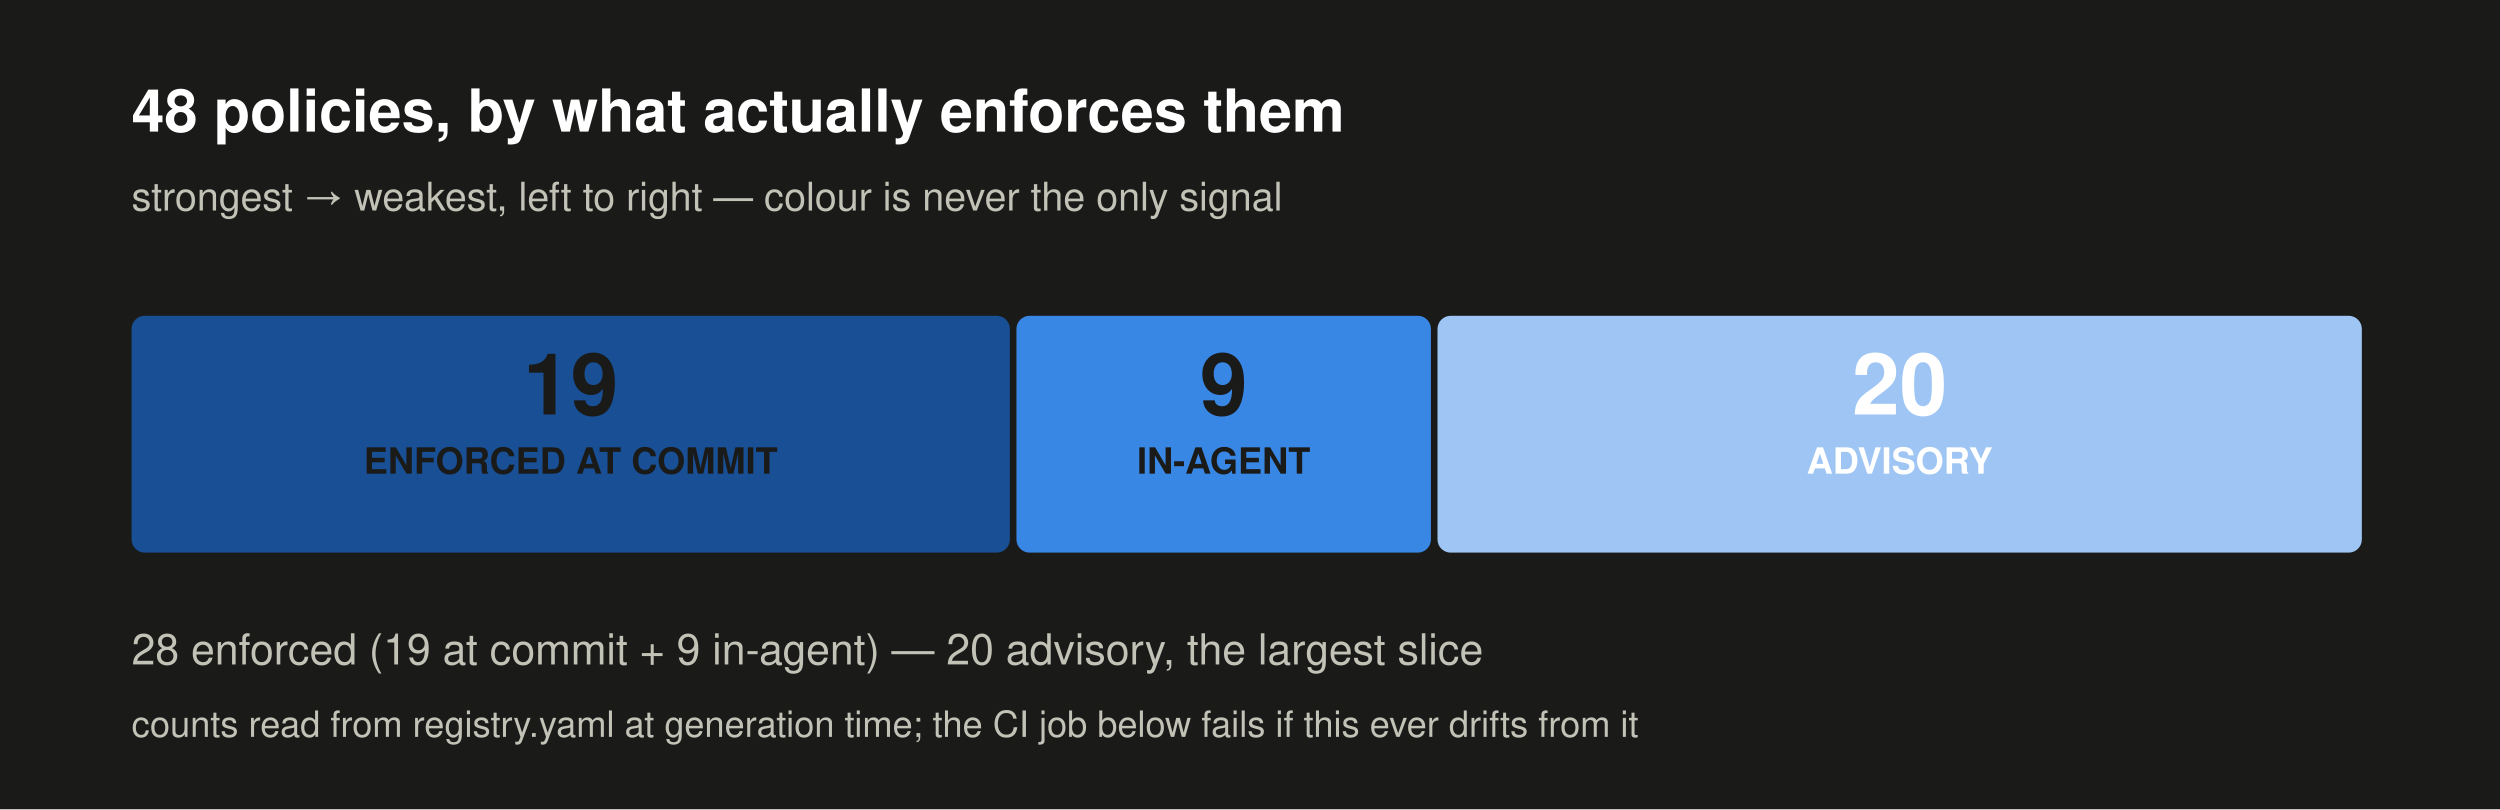
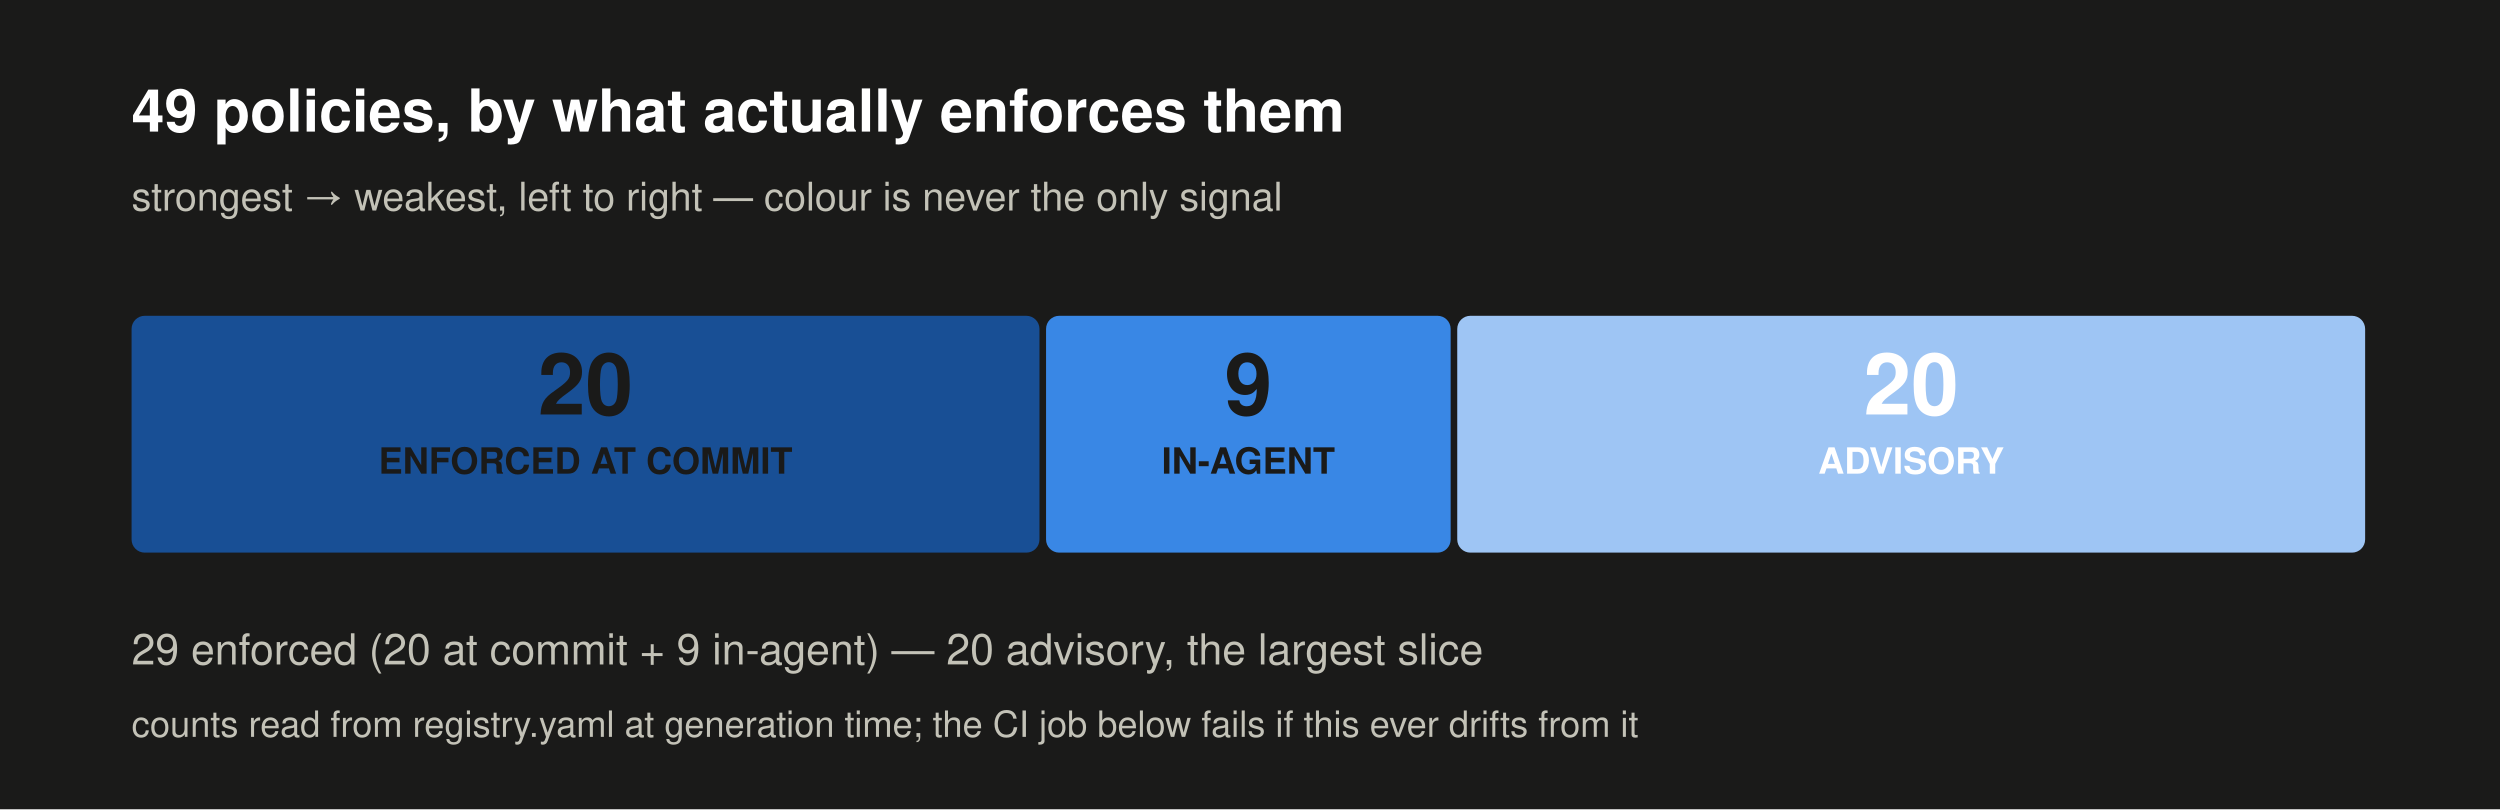
<svg xmlns="http://www.w3.org/2000/svg" width="760" height="246" viewBox="0 0 760 246" role="img" aria-labelledby="t d">
  <rect width="760" height="246" fill="#1a1a19" />
-   <text x="40" y="40" font-family="-apple-system, BlinkMacSystemFont, 'Segoe UI', Helvetica, Arial, sans-serif" font-size="18" font-weight="600" fill="#ffffff" text-anchor="start">48 policies, by what actually enforces them</text>
+   <text x="40" y="40" font-family="-apple-system, BlinkMacSystemFont, 'Segoe UI', Helvetica, Arial, sans-serif" font-size="18" font-weight="600" fill="#ffffff" text-anchor="start">49 policies, by what actually enforces them</text>
  <text x="40" y="64" font-family="-apple-system, BlinkMacSystemFont, 'Segoe UI', Helvetica, Arial, sans-serif" font-size="12" font-weight="400" fill="#c3c2b7" text-anchor="start">strongest → weakest, left to right — colour is never the only signal</text>
-   <rect x="40" y="96" width="267" height="72" rx="4" fill="#184f95" />
-   <text x="173.5" y="126" font-family="-apple-system, BlinkMacSystemFont, 'Segoe UI', Helvetica, Arial, sans-serif" font-size="26" font-weight="700" fill="#1a1a19" text-anchor="middle">19</text>
-   <text x="173.5" y="144" font-family="-apple-system, BlinkMacSystemFont, 'Segoe UI', Helvetica, Arial, sans-serif" font-size="11" font-weight="600" fill="#1a1a19" text-anchor="middle">ENFORCED AT COMMIT</text>
-   <rect x="309" y="96" width="126" height="72" rx="4" fill="#3987e5" />
-   <text x="372" y="126" font-family="-apple-system, BlinkMacSystemFont, 'Segoe UI', Helvetica, Arial, sans-serif" font-size="26" font-weight="700" fill="#1a1a19" text-anchor="middle">9</text>
-   <text x="372" y="144" font-family="-apple-system, BlinkMacSystemFont, 'Segoe UI', Helvetica, Arial, sans-serif" font-size="11" font-weight="600" fill="#1a1a19" text-anchor="middle">IN-AGENT</text>
-   <rect x="437" y="96" width="281" height="72" rx="4" fill="#9ec5f4" />
-   <text x="577.5" y="126" font-family="-apple-system, BlinkMacSystemFont, 'Segoe UI', Helvetica, Arial, sans-serif" font-size="26" font-weight="700" fill="#ffffff" text-anchor="middle">20</text>
-   <text x="577.5" y="144" font-family="-apple-system, BlinkMacSystemFont, 'Segoe UI', Helvetica, Arial, sans-serif" font-size="11" font-weight="600" fill="#ffffff" text-anchor="middle">ADVISORY</text>
-   <text x="40" y="202" font-family="-apple-system, BlinkMacSystemFont, 'Segoe UI', Helvetica, Arial, sans-serif" font-size="13" font-weight="400" fill="#c3c2b7" text-anchor="start">28 enforced (19 at commit + 9 in-agent) — 20 advisory, the largest slice</text>
+   <rect x="40" y="96" width="276" height="72" rx="4" fill="#184f95" />
+   <text x="178" y="126" font-family="-apple-system, BlinkMacSystemFont, 'Segoe UI', Helvetica, Arial, sans-serif" font-size="26" font-weight="700" fill="#1a1a19" text-anchor="middle">20</text>
+   <text x="178" y="144" font-family="-apple-system, BlinkMacSystemFont, 'Segoe UI', Helvetica, Arial, sans-serif" font-size="11" font-weight="600" fill="#1a1a19" text-anchor="middle">ENFORCED AT COMMIT</text>
+   <rect x="318" y="96" width="123" height="72" rx="4" fill="#3987e5" />
+   <text x="379.5" y="126" font-family="-apple-system, BlinkMacSystemFont, 'Segoe UI', Helvetica, Arial, sans-serif" font-size="26" font-weight="700" fill="#1a1a19" text-anchor="middle">9</text>
+   <text x="379.5" y="144" font-family="-apple-system, BlinkMacSystemFont, 'Segoe UI', Helvetica, Arial, sans-serif" font-size="11" font-weight="600" fill="#1a1a19" text-anchor="middle">IN-AGENT</text>
+   <rect x="443" y="96" width="276" height="72" rx="4" fill="#9ec5f4" />
+   <text x="581" y="126" font-family="-apple-system, BlinkMacSystemFont, 'Segoe UI', Helvetica, Arial, sans-serif" font-size="26" font-weight="700" fill="#ffffff" text-anchor="middle">20</text>
+   <text x="581" y="144" font-family="-apple-system, BlinkMacSystemFont, 'Segoe UI', Helvetica, Arial, sans-serif" font-size="11" font-weight="600" fill="#ffffff" text-anchor="middle">ADVISORY</text>
+   <text x="40" y="202" font-family="-apple-system, BlinkMacSystemFont, 'Segoe UI', Helvetica, Arial, sans-serif" font-size="13" font-weight="400" fill="#c3c2b7" text-anchor="start">29 enforced (20 at commit + 9 in-agent) — 20 advisory, the largest slice</text>
  <text x="40" y="224" font-family="-apple-system, BlinkMacSystemFont, 'Segoe UI', Helvetica, Arial, sans-serif" font-size="11" font-weight="400" fill="#c3c2b7" text-anchor="start">counts read from registry.yaml at generation time; the CI job below fails if this ever drifts from it</text>
</svg>
